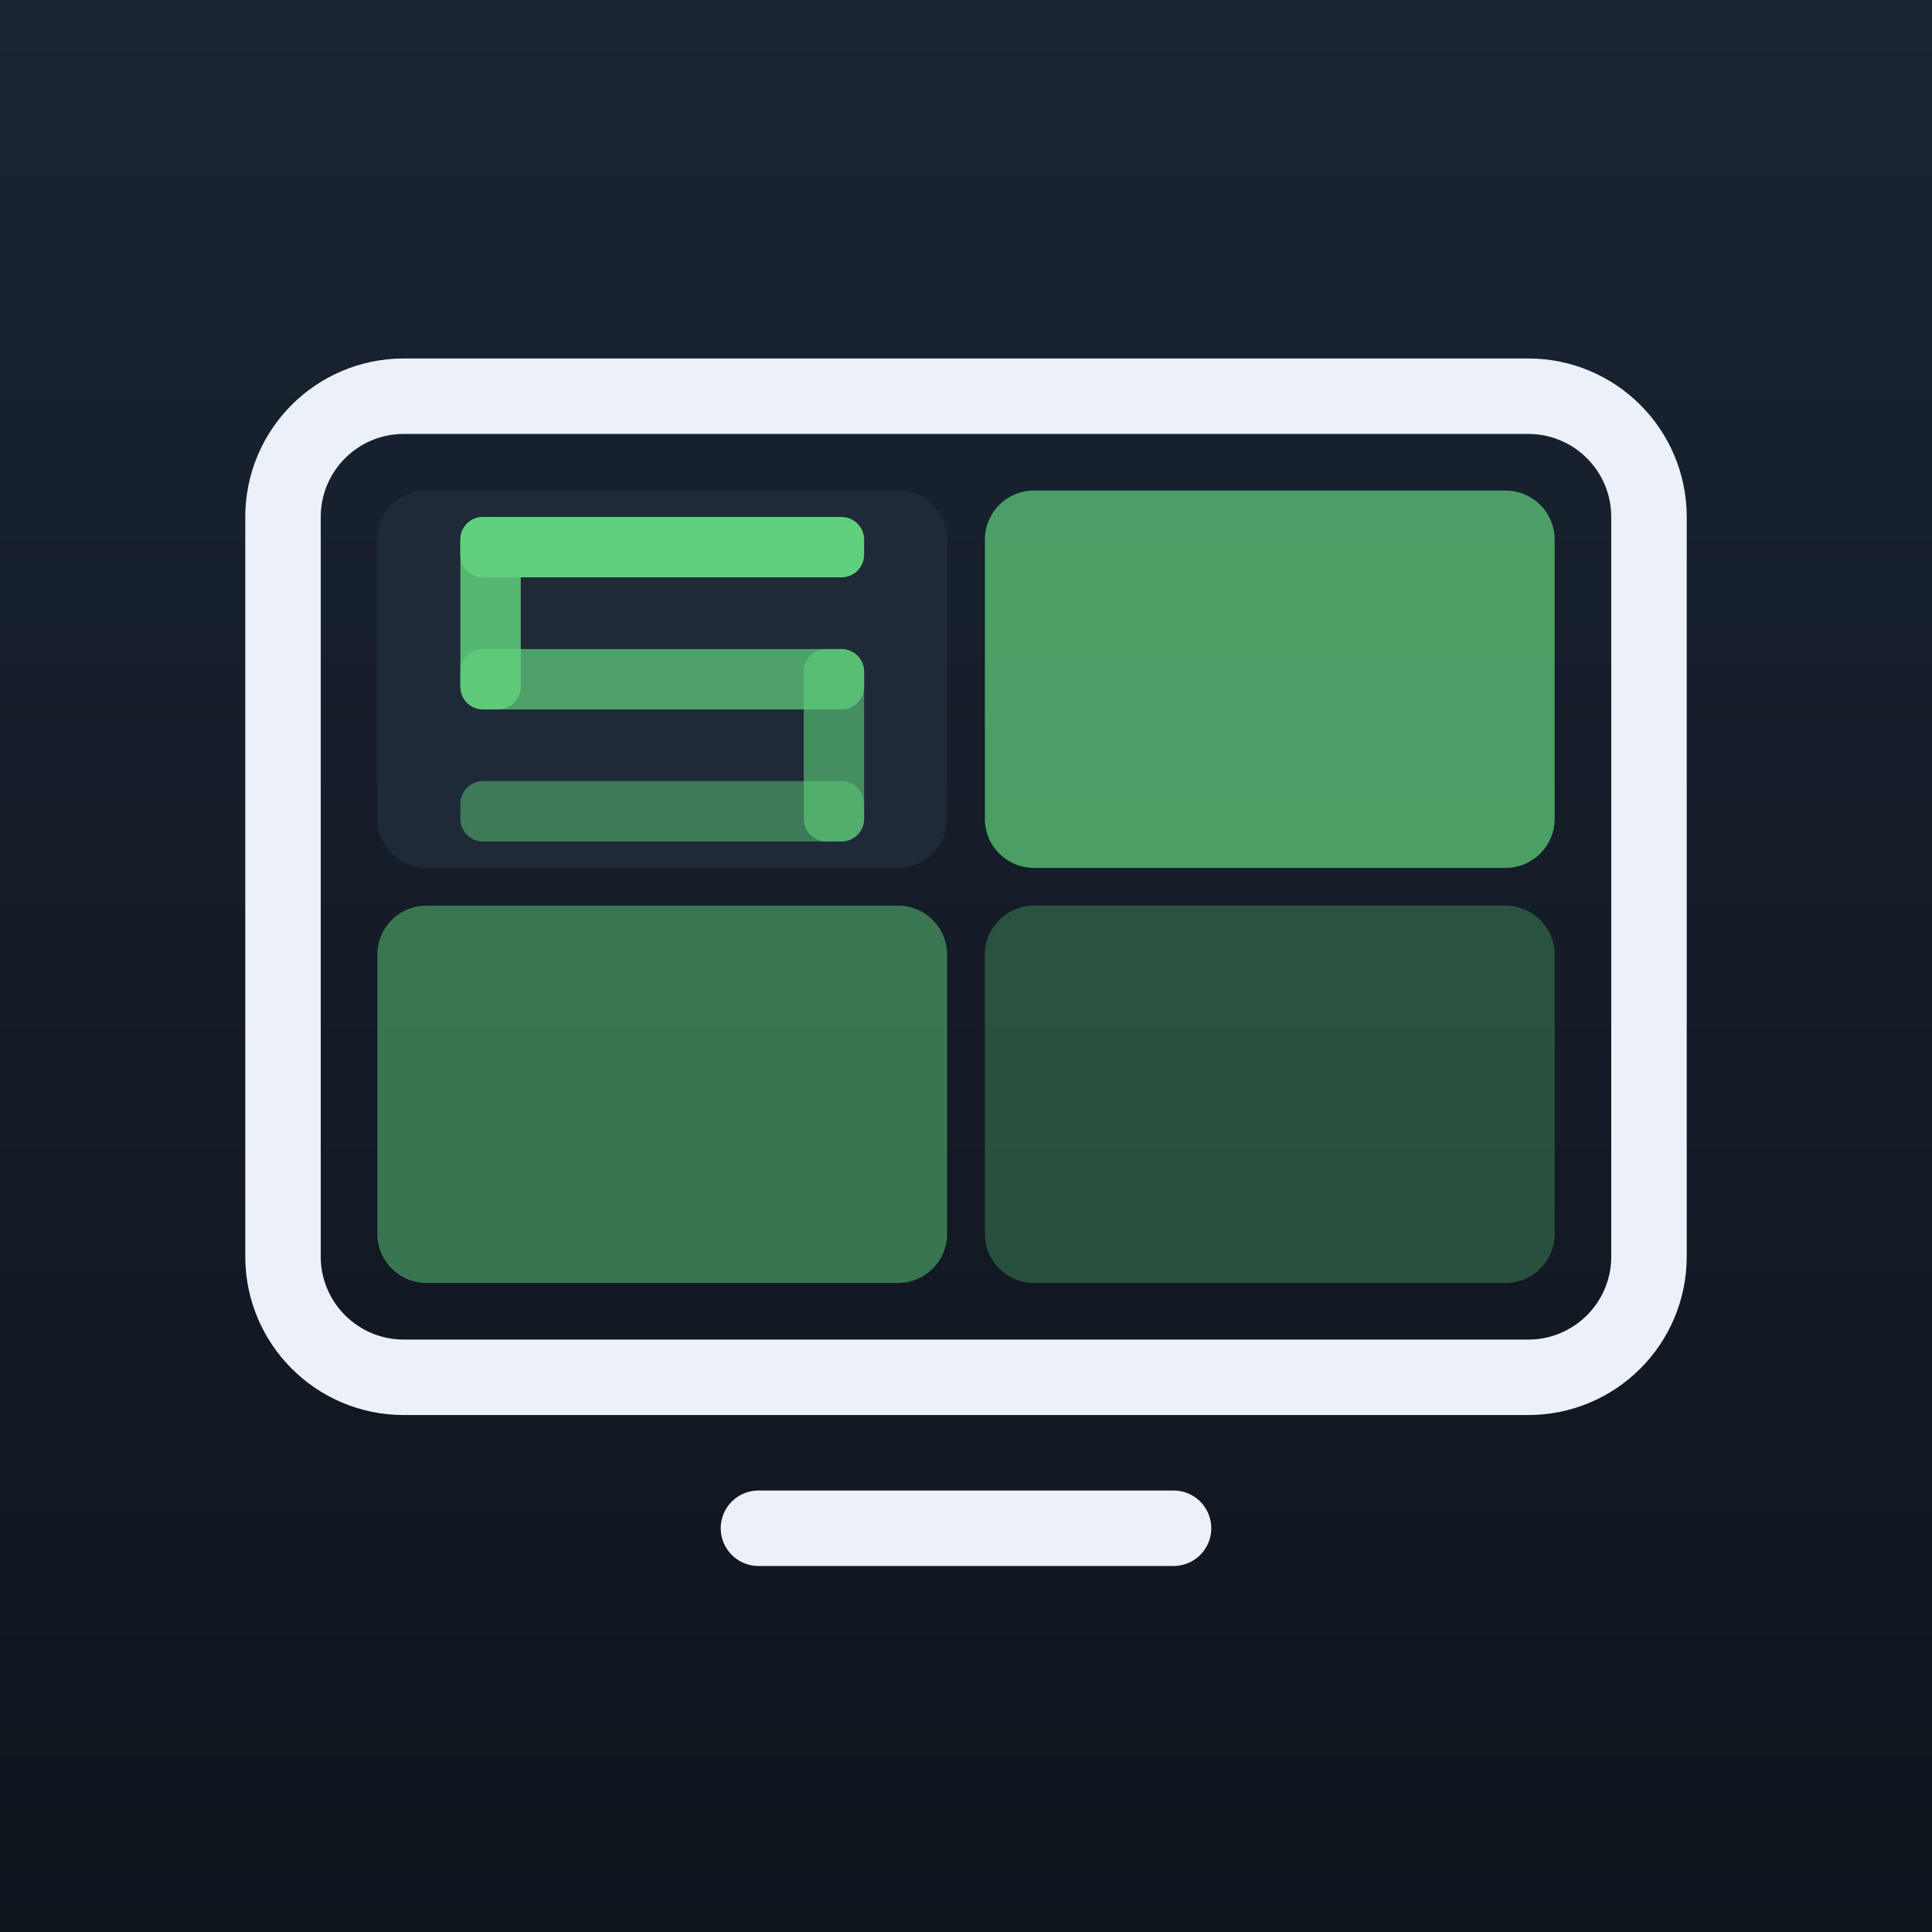
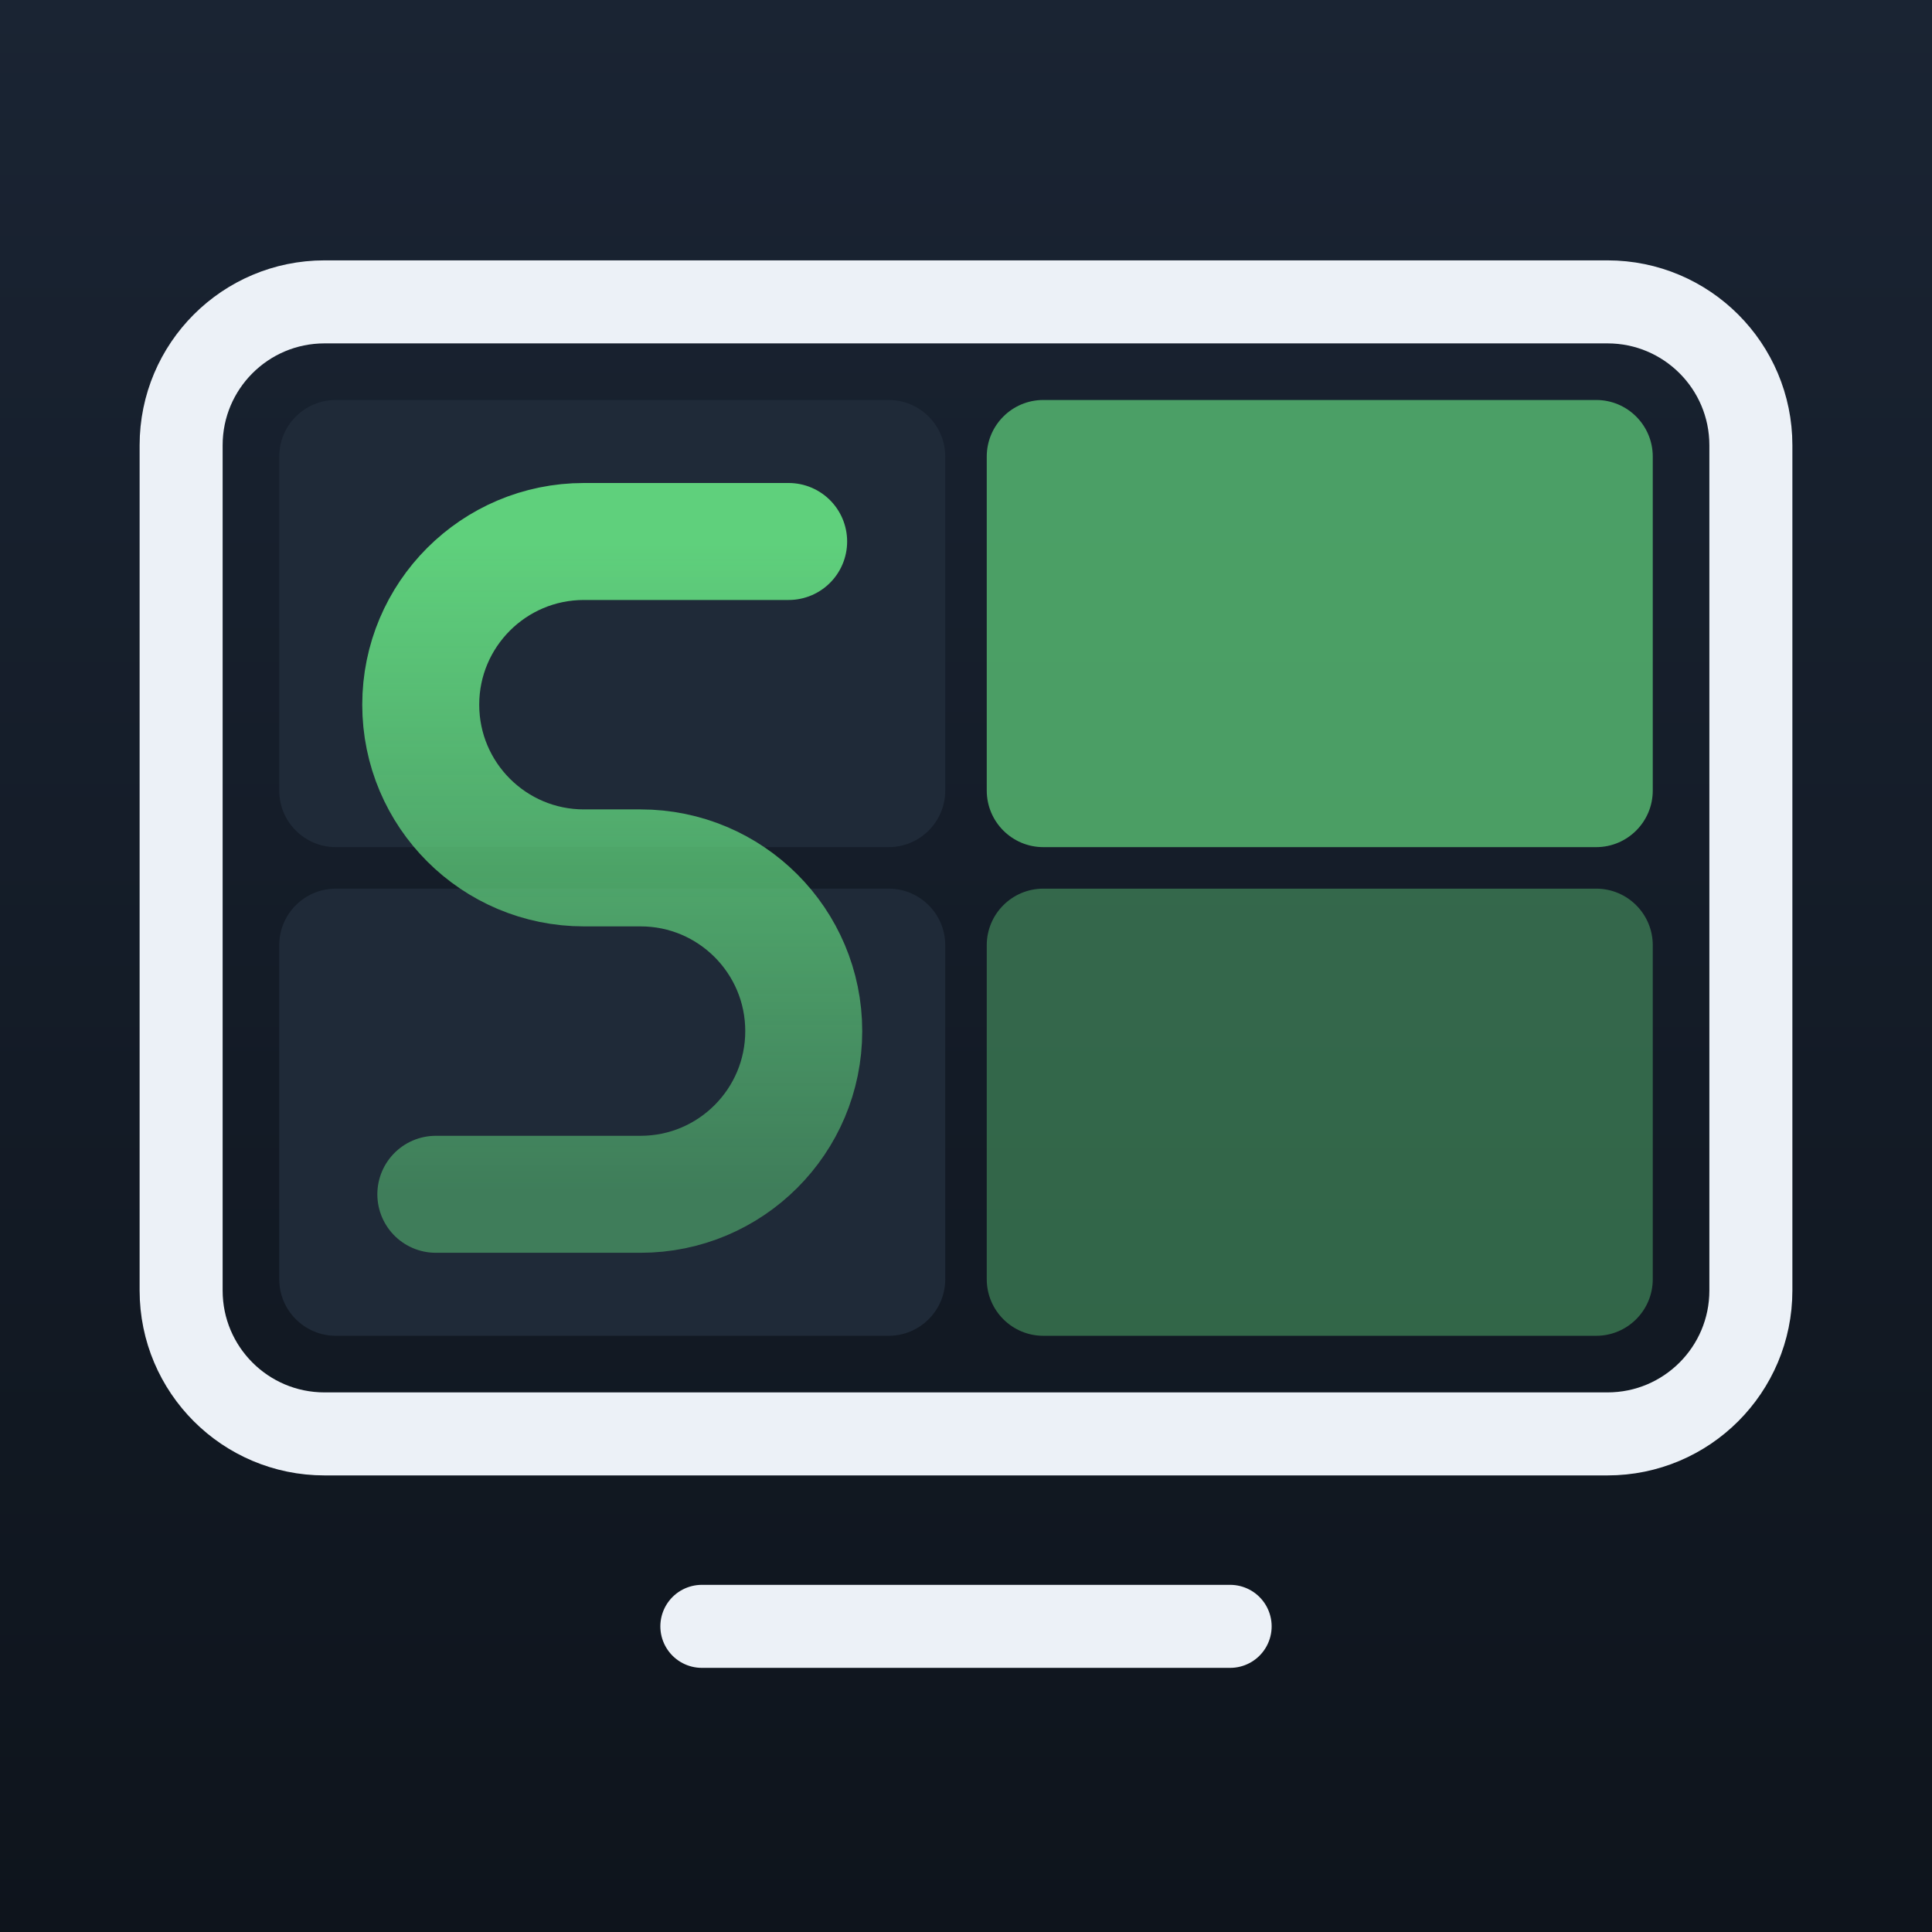
<svg xmlns="http://www.w3.org/2000/svg" viewBox="0 0 1024 1024">
  <defs>
    <linearGradient id="bg" x1="0" y1="0" x2="0" y2="1">
      <stop offset="0" stop-color="#1A2433" />
      <stop offset="1" stop-color="#0E141C" />
    </linearGradient>
+     <linearGradient id="sg" x1="0" y1="0" x2="0" y2="1">
+       <stop offset="0" stop-color="#5FD07C" stop-opacity="1" />
+       <stop offset="1" stop-color="#5FD07C" stop-opacity=".5" />
+     </linearGradient>
  </defs>
  <rect width="1024" height="1024" fill="url(#bg)" />
-   <rect x="150" y="210" width="724" height="520" rx="64" fill="none" stroke="#ECF1F7" stroke-width="40" />
-   <path d="M402 810 H622" stroke="#ECF1F7" stroke-width="40" stroke-linecap="round" />
-   <rect x="200" y="260" width="302" height="200" rx="26" fill="#1F2A38" />
-   <rect x="522" y="260" width="302" height="200" rx="26" fill="#5FD07C" opacity="0.72" />
-   <rect x="200" y="480" width="302" height="200" rx="26" fill="#5FD07C" opacity="0.5" />
-   <rect x="522" y="480" width="302" height="200" rx="26" fill="#5FD07C" opacity="0.3" />
-   <rect x="244.0" y="274.0" width="214.0" height="32.0" rx="12" fill="#5FD07C" opacity="1" />
-   <rect x="244.0" y="274.0" width="32.0" height="102.0" rx="12" fill="#5FD07C" opacity="0.85" />
-   <rect x="244.0" y="344.0" width="214.0" height="32.0" rx="12" fill="#5FD07C" opacity="0.72" />
-   <rect x="426.0" y="344.0" width="32.0" height="102.0" rx="12" fill="#5FD07C" opacity="0.6" />
-   <rect x="244.0" y="414.0" width="214.0" height="32.0" rx="12" fill="#5FD07C" opacity="0.48" />
+   <rect x="96" y="160" width="832" height="600" rx="76" fill="none" stroke="#ECF1F7" stroke-width="44" />
+   <path d="M372 862 H652" stroke="#ECF1F7" stroke-width="44" stroke-linecap="round" />
+   <rect x="148.0" y="212.0" width="353.0" height="237.0" rx="30" fill="#1F2A38" />
+   <rect x="148.0" y="471.0" width="353.0" height="237.0" rx="30" fill="#1F2A38" />
+   <rect x="523.0" y="212.0" width="353.0" height="237.0" rx="30" fill="#5FD07C" opacity=".72" />
+   <rect x="523.0" y="471.0" width="353.0" height="237.0" rx="30" fill="#5FD07C" opacity=".42" />
+   <path d="M418.0 287.0 H309.5 A86.5 86.5 0 0 0 309.5 460.0 H339.5 A86.5 86.5 0 0 1 339.5 633.0 H231.0" fill="none" stroke="url(#sg)" stroke-width="62" stroke-linecap="round" stroke-linejoin="round" />
</svg>
